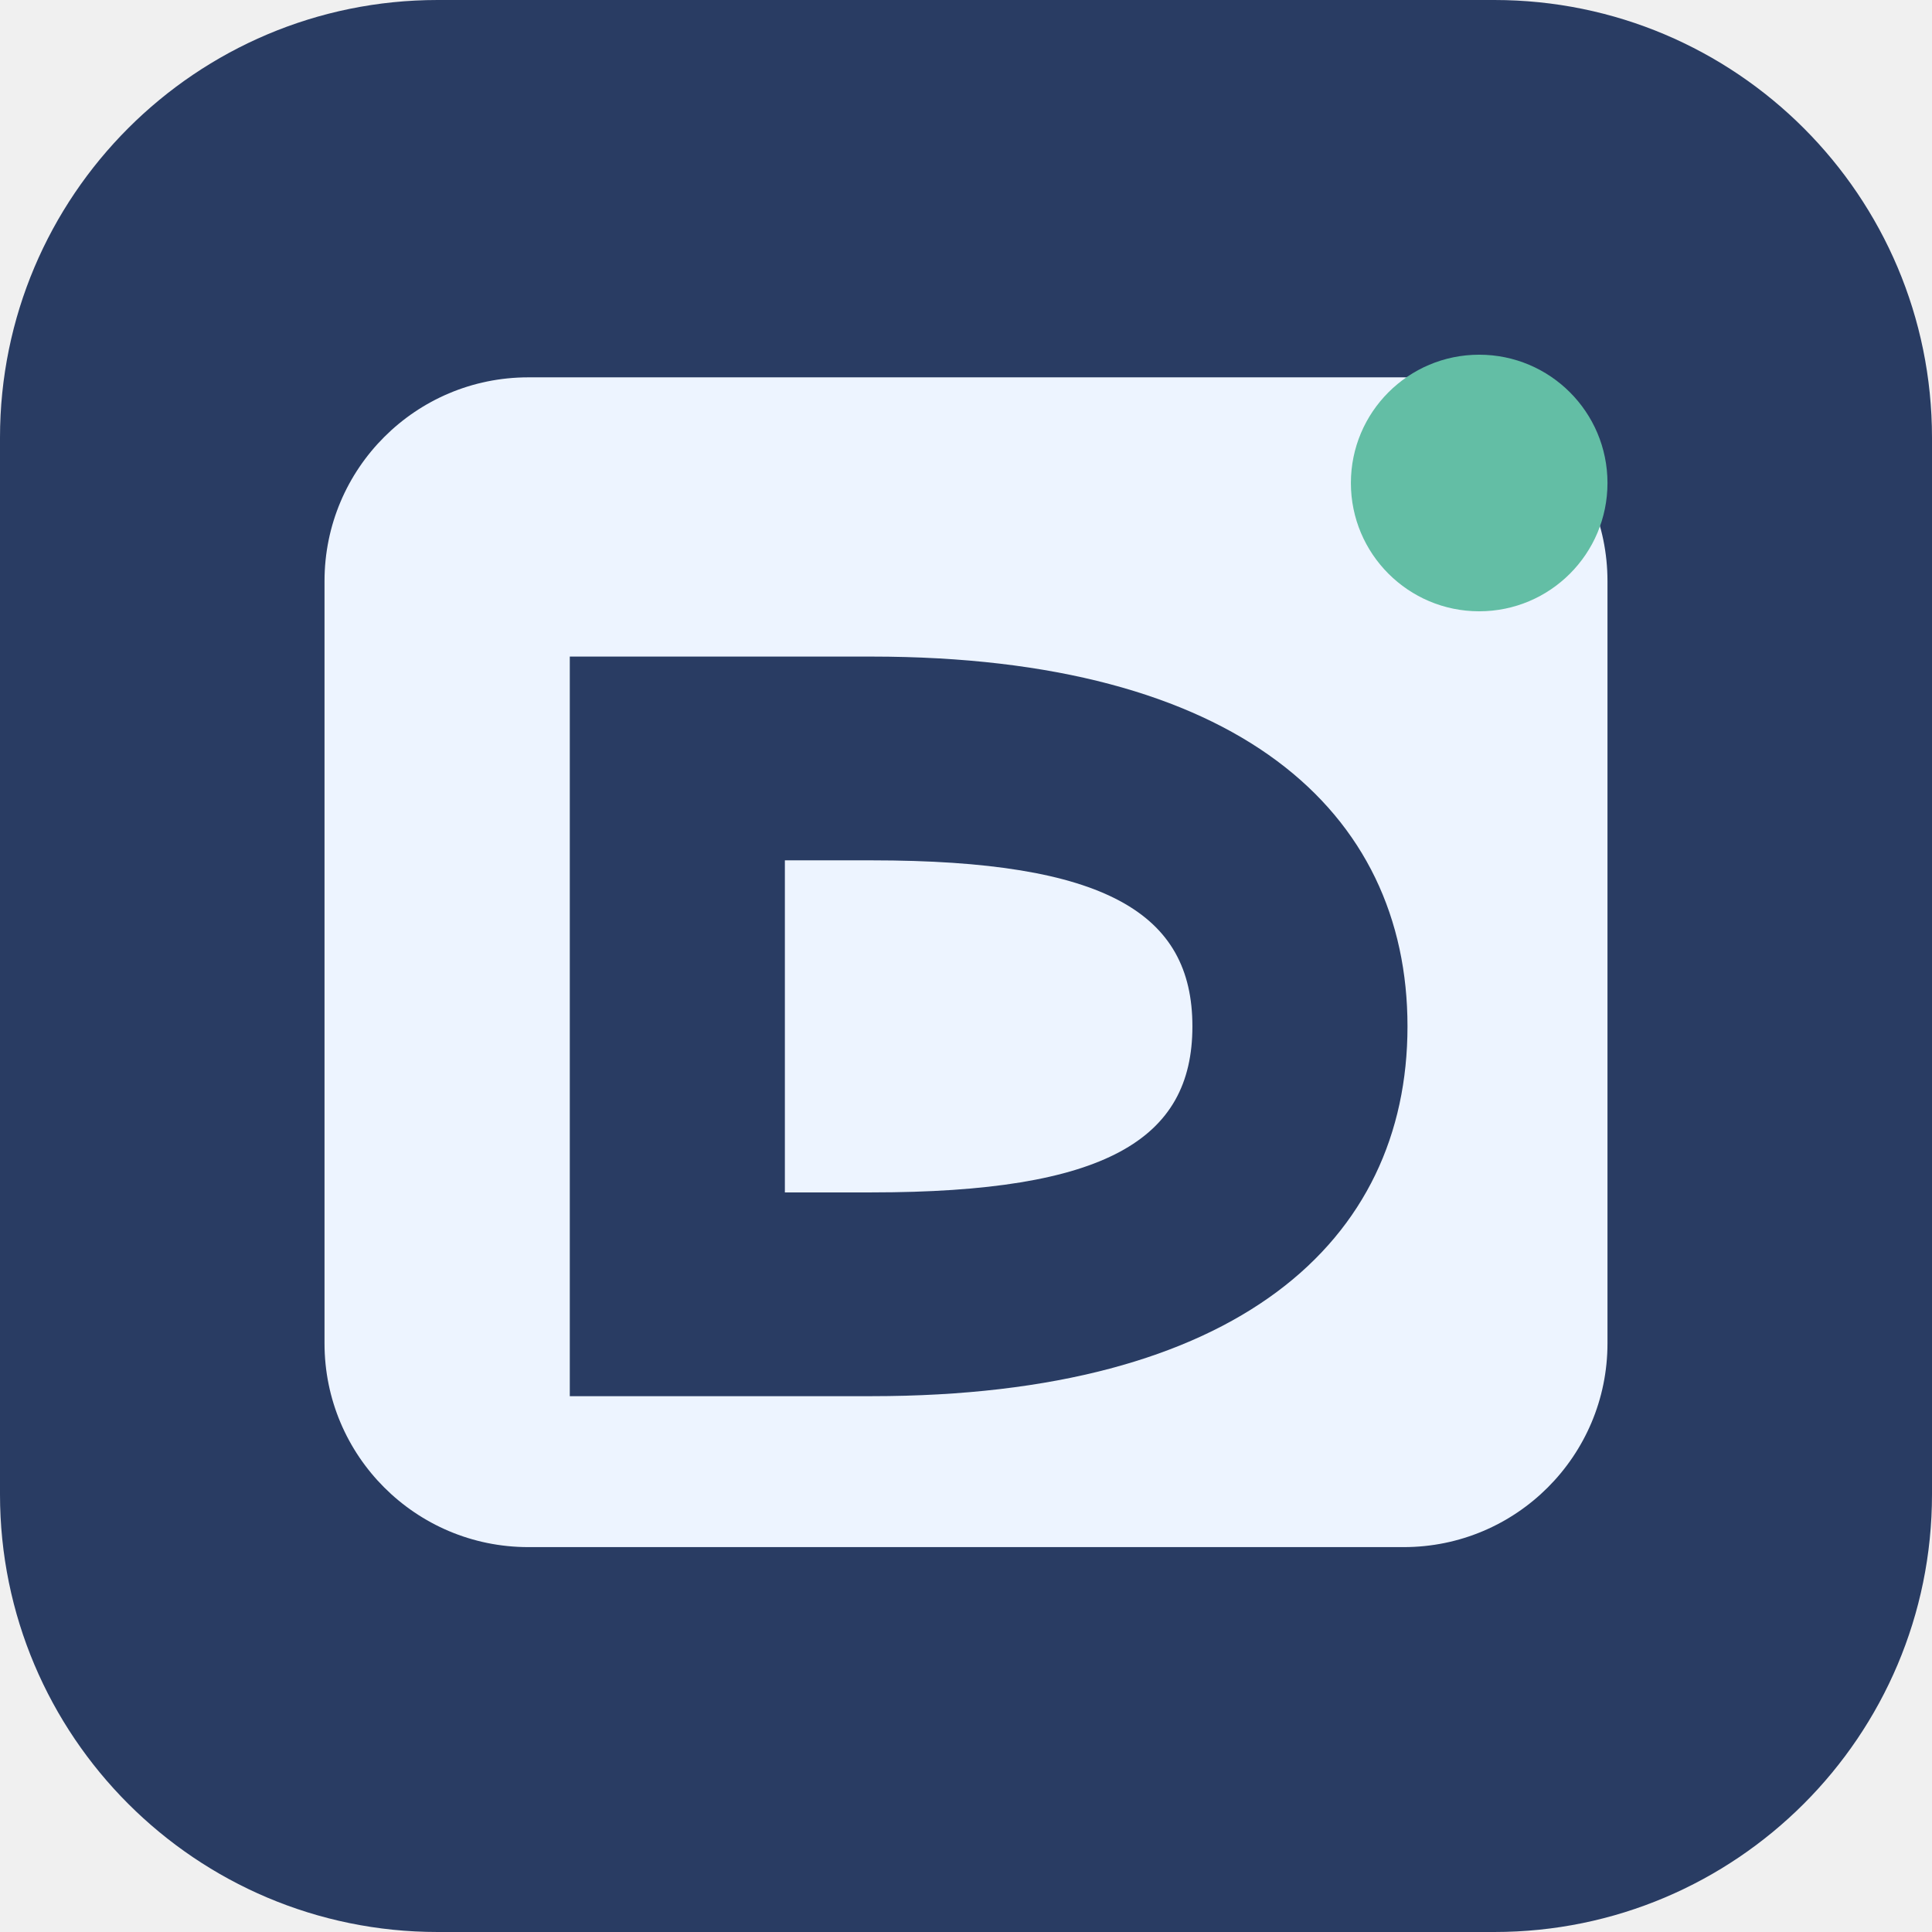
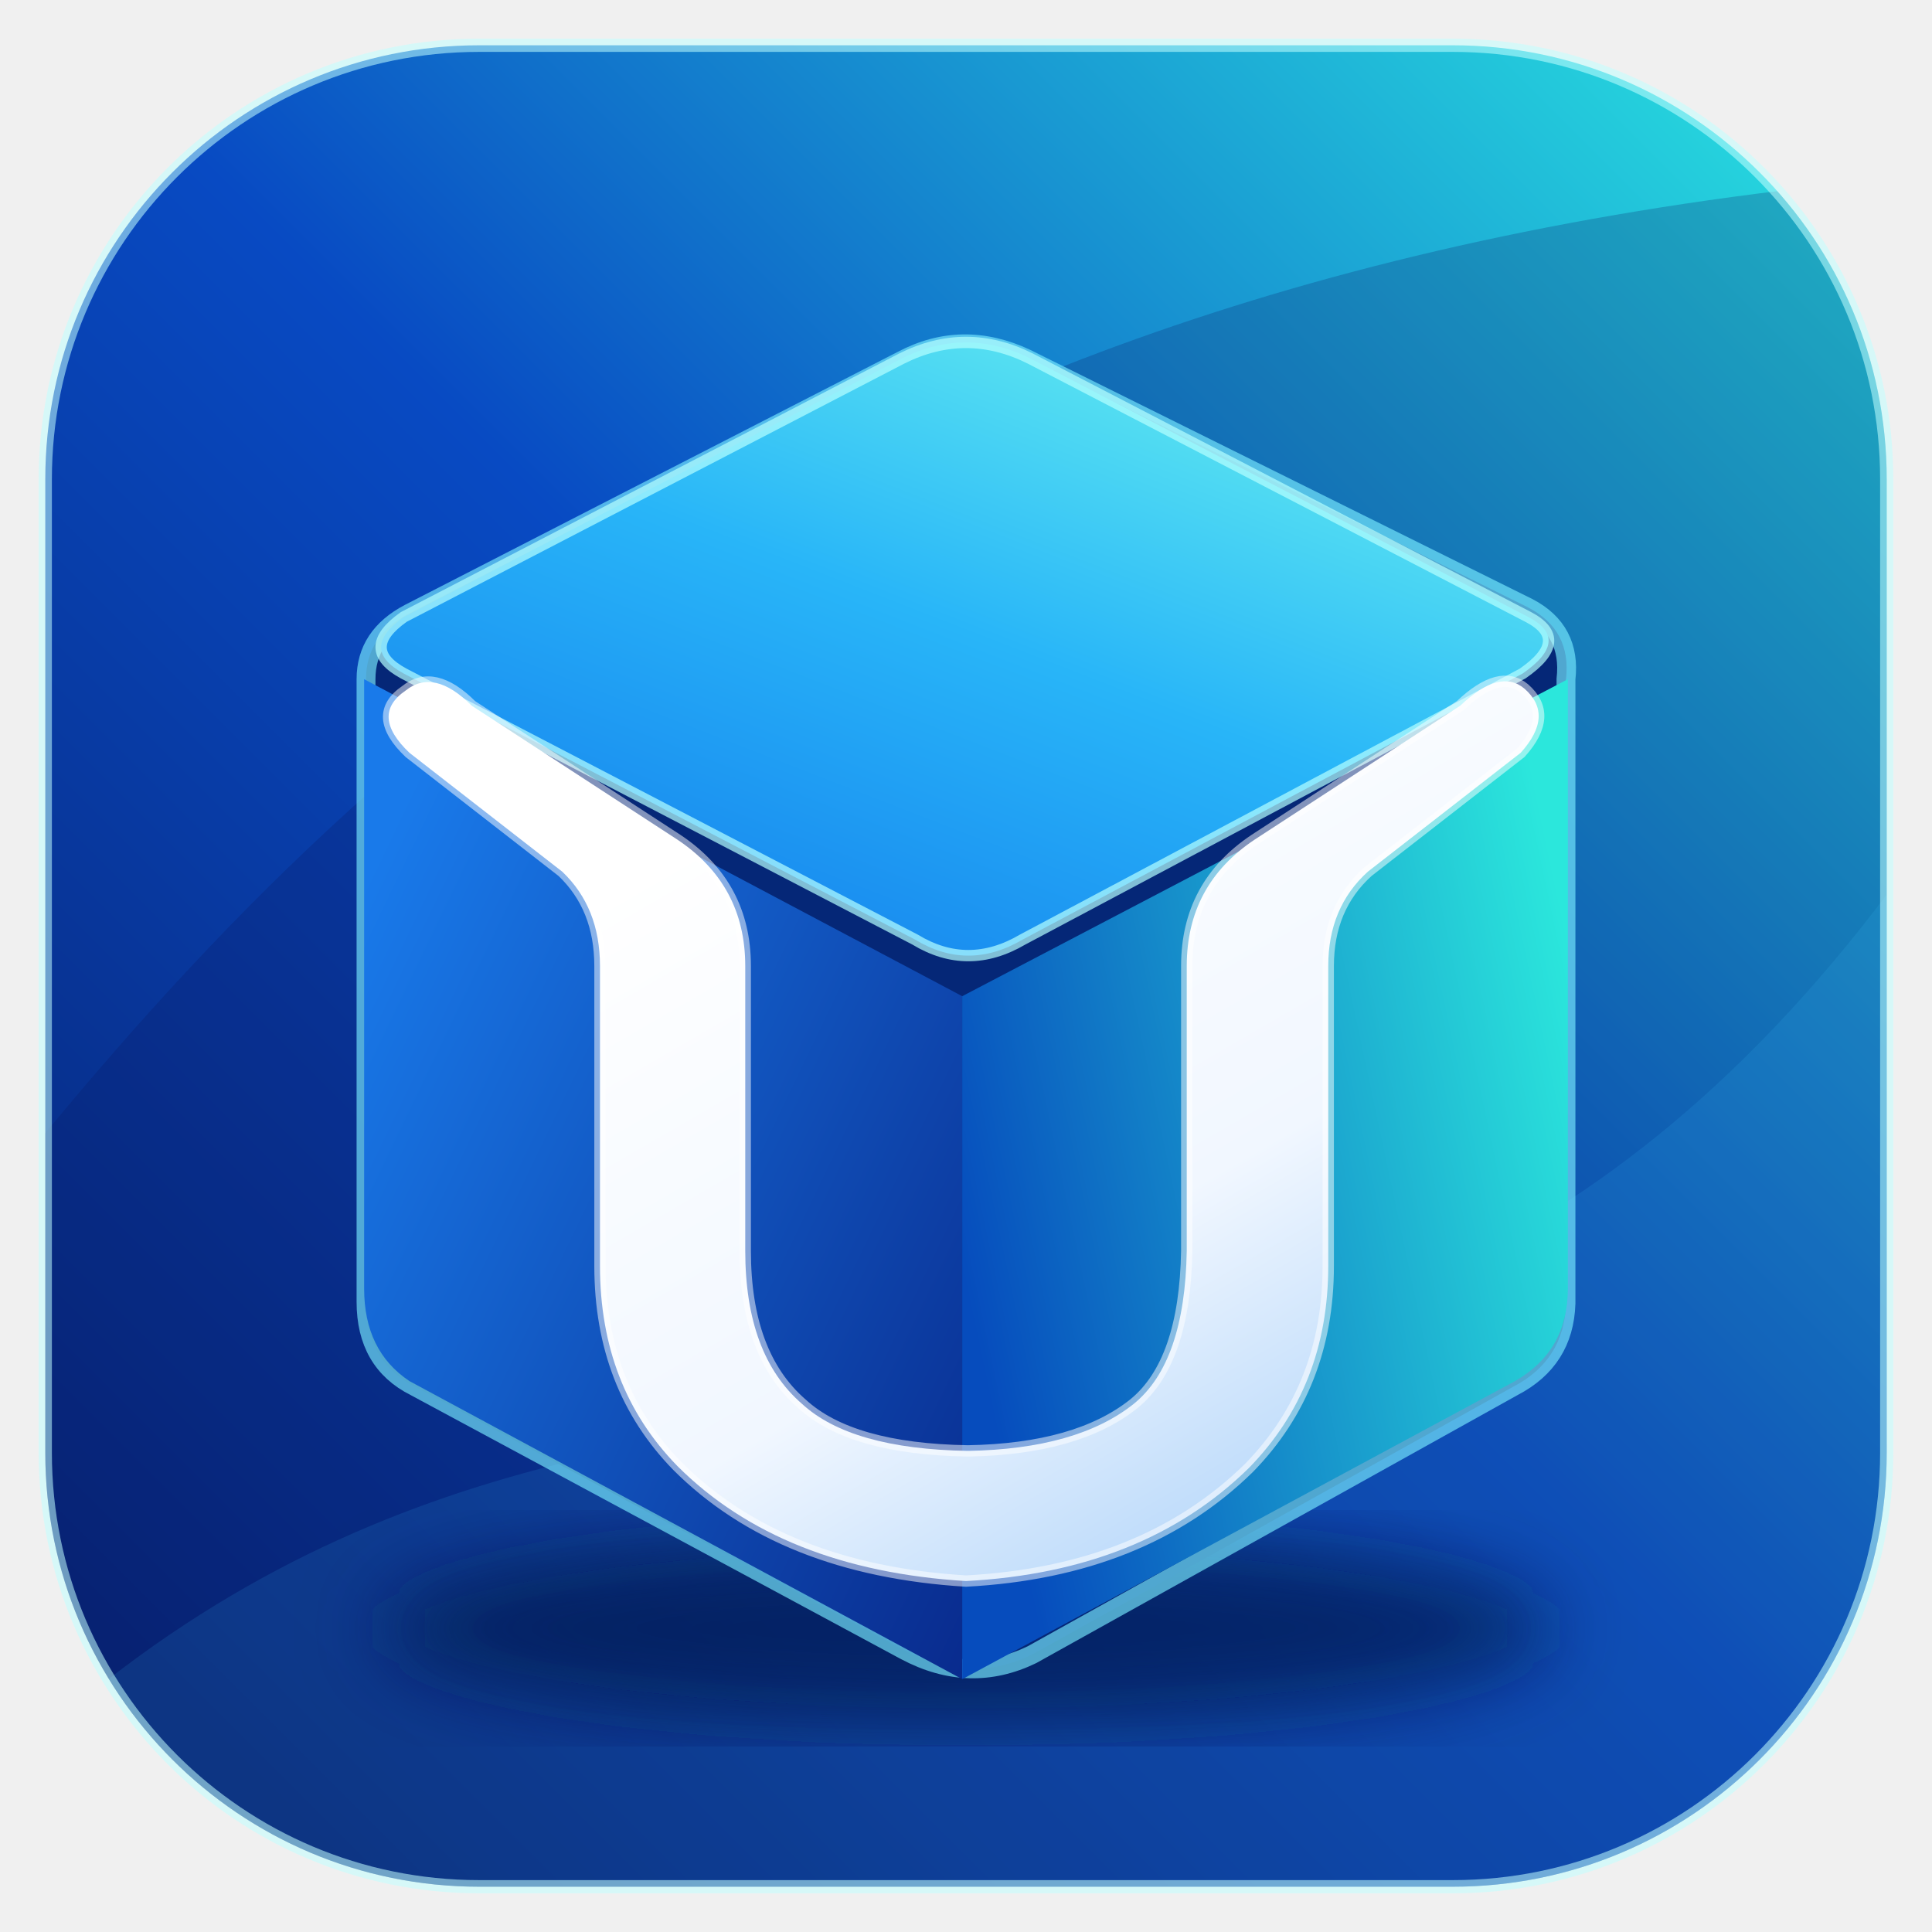
- <svg xmlns="http://www.w3.org/2000/svg" width="512" height="512" viewBox="0 0 512 512">
-   <rect width="512" height="512" rx="116" fill="#293c63" />
-   <rect x="86" y="100" width="340" height="310" rx="54" fill="#edf4ff" />
-   <path d="M151 174h80c97 0 142 41 142 98s-45 98-142 98h-80V174zm80 142c62 0 85-14 85-44s-23-44-85-44h-23v88h23z" fill="#293c63" />
-   <circle cx="392" cy="128" r="34" fill="#63bea5" />
+ <svg xmlns="http://www.w3.org/2000/svg" width="1024" height="1024" viewBox="0 0 1024 1024">
+   <defs>
+     <linearGradient id="bg" x1="0" y1="1" x2="1" y2="0">
+       <stop stop-color="#071c65" />
+       <stop offset=".51" stop-color="#084ac3" />
+       <stop offset="1" stop-color="#2cf2e3" />
+     </linearGradient>
+     <linearGradient id="top" x1=".12" y1="1" x2=".87" y2="0">
+       <stop stop-color="#137bec" />
+       <stop offset=".52" stop-color="#28b5f8" />
+       <stop offset="1" stop-color="#6cf5ee" />
+     </linearGradient>
+     <linearGradient id="left" x1="0" y1=".2" x2="1" y2="1">
+       <stop stop-color="#197aea" />
+       <stop offset="1" stop-color="#092b8e" />
+     </linearGradient>
+     <linearGradient id="right" x1="0" y1=".6" x2="1" y2=".25">
+       <stop stop-color="#064cbd" />
+       <stop offset="1" stop-color="#2be7dc" />
+     </linearGradient>
+     <linearGradient id="u" x1=".18" y1=".24" x2=".74" y2="1">
+       <stop stop-color="#ffffff" />
+       <stop offset=".6" stop-color="#f1f7ff" />
+       <stop offset="1" stop-color="#b2d5f9" />
+     </linearGradient>
+     <filter id="shadow">
+       <feGaussianBlur stdDeviation="21" />
+     </filter>
+     <clipPath id="squircle">
+       <rect x="24" y="24" width="976" height="976" rx="230" />
+     </clipPath>
+   </defs>
+   <g clip-path="url(#squircle)">
+     <rect width="1024" height="1024" rx="230" fill="url(#bg)" />
+     <path d="M0 630C177 410 441 140 1024 93V1024H0Z" fill="#07165f" opacity=".23" />
+     <path d="M0 940C347 604 703 905 1024 441V1024H0Z" fill="#3cc7fd" opacity=".12" />
+     <ellipse cx="512" cy="863" rx="310" ry="52" fill="#00124f" opacity=".7" filter="url(#shadow)" />
+     <path d="M217 325L478 191Q510 174 544 190L810 322Q833 334 830 360L830 691Q829 721 802 735L547 877Q514 893 480 875L220 735Q194 722 194 690L194 360Q194 337 217 325Z" fill="#052777" stroke="#78ebff" stroke-width="10" stroke-opacity=".65" />
+     <path d="M193 360L510 528V890L217 732Q193 716 193 683Z" fill="url(#left)" />
+     <path d="M831 360L510 528V890L803 732Q831 716 831 683Z" fill="url(#right)" />
+     <path d="M214 327L478 190Q512 173 546 190L810 327Q833 339 807 357L542 498Q513 515 485 498L214 357Q190 344 214 327Z" fill="url(#top)" stroke="#b6ffff" stroke-opacity=".7" stroke-width="6" />
+     <path d="M250 374Q230 354 215 366Q196 379 217 399L298 462Q318 481 318 512V671Q318 735 359 777Q414 832 512 838Q606 833 662 778Q704 735 704 671V512Q704 481 725 462L806 399Q824 379 808 365Q795 354 774 374L665 445Q629 469 629 512V663Q628 722 601 744Q571 768 513 769Q451 768 425 744Q395 718 395 663V512Q395 469 359 445Z" fill="url(#u)" stroke="#ffffff" stroke-opacity=".5" stroke-width="6" />
+   </g>
+   <rect x="24" y="24" width="976" height="976" rx="230" fill="none" stroke="#c1ffff" stroke-opacity=".55" stroke-width="7" />
</svg>
